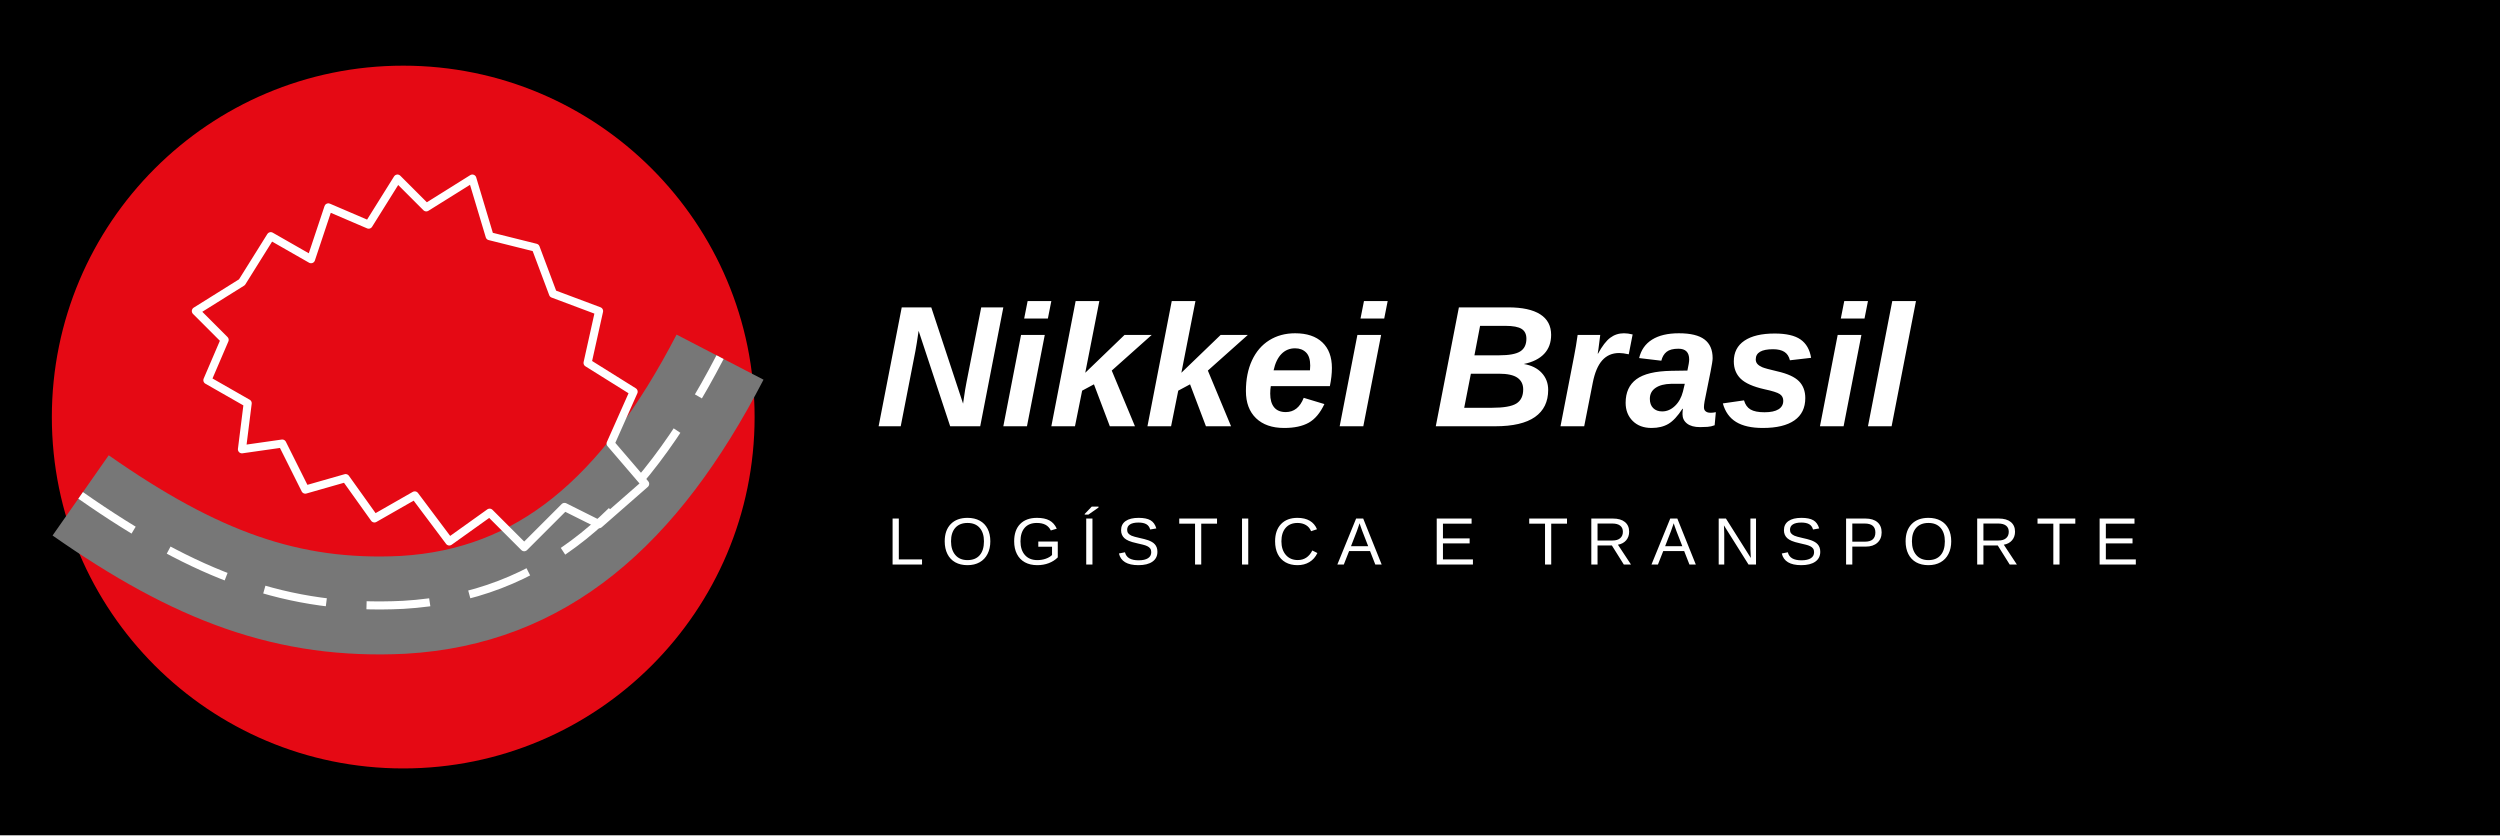
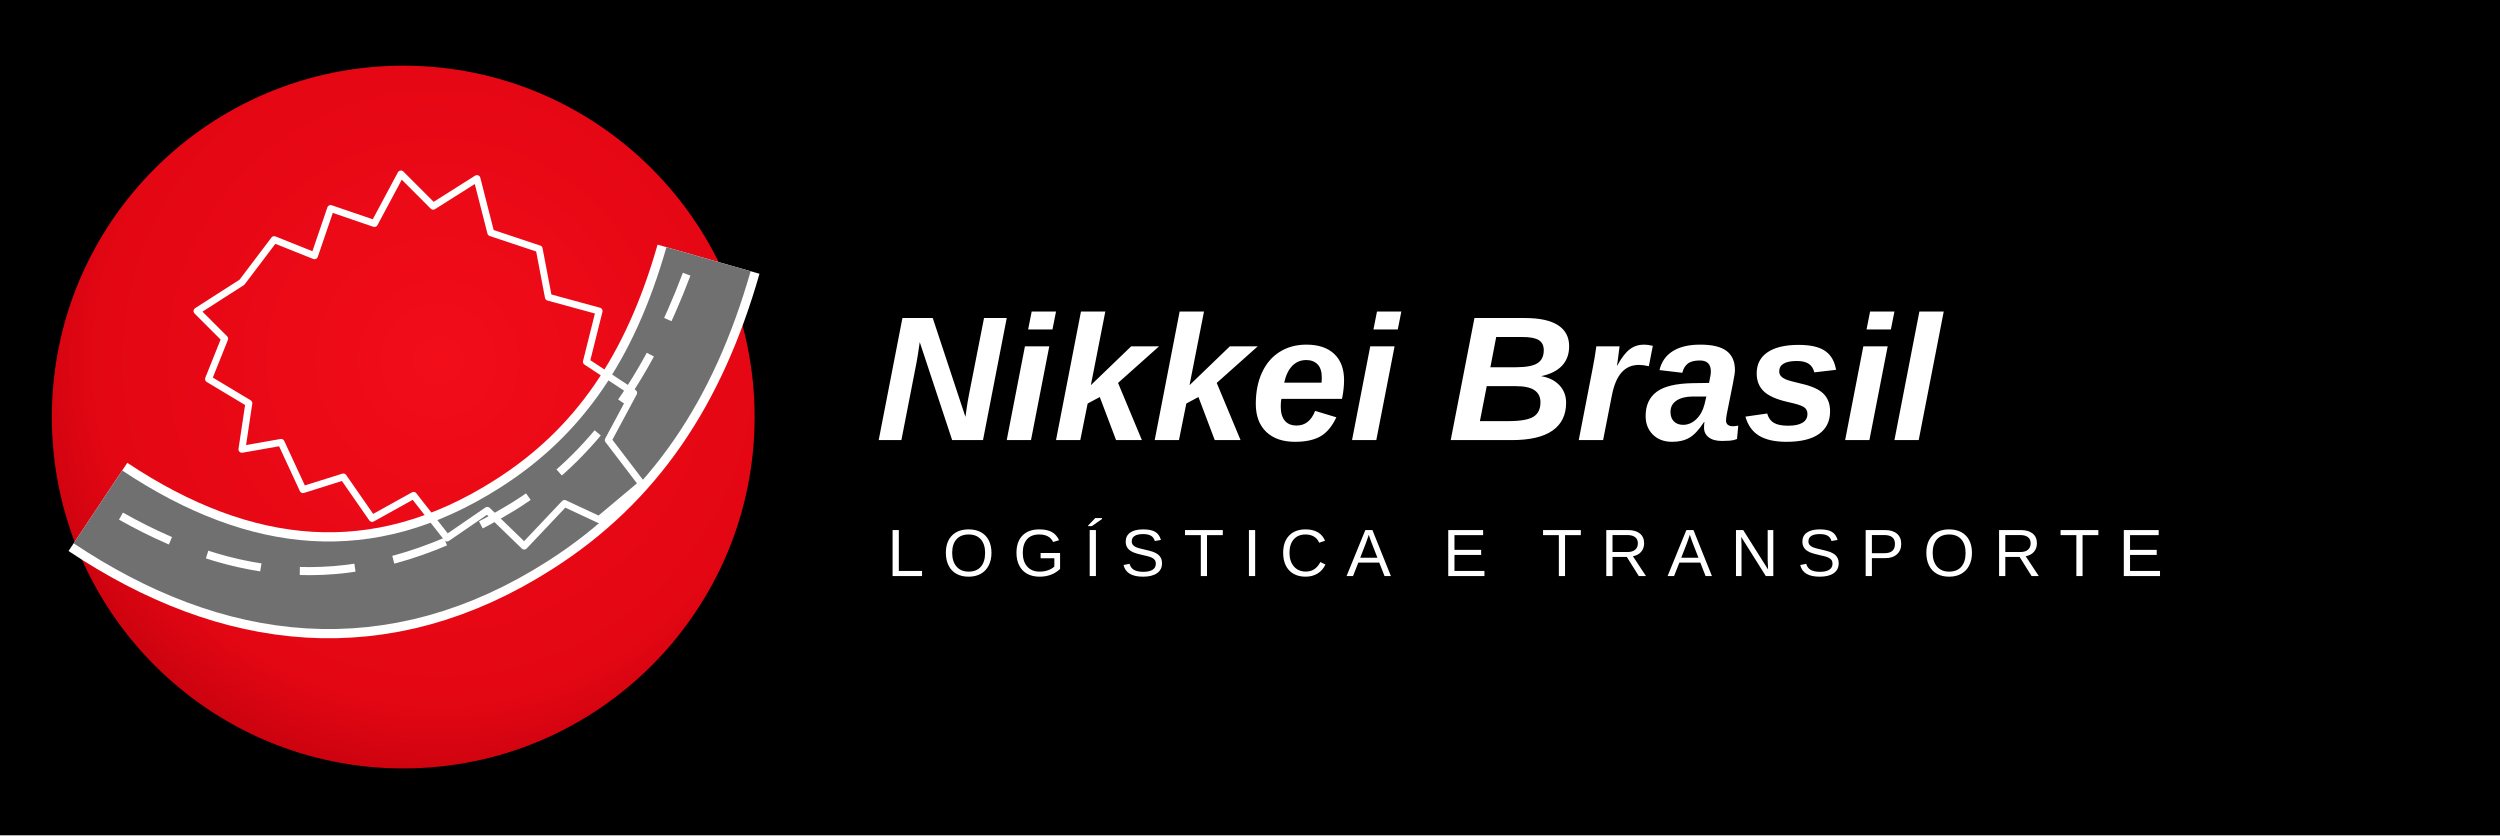
<svg xmlns="http://www.w3.org/2000/svg" viewBox="0 0 2170 725">
+   <defs>
+     <radialGradient id="red" cx="55%" cy="42%" r="68%">
+       <stop offset="0" stop-color="#f20d19" />
+       <stop offset=".72" stop-color="#e30613" />
+       <stop offset="1" stop-color="#b8000b" />
+     </radialGradient>
+   </defs>
  <rect width="2170" height="725" fill="#000" />
-   <circle cx="350" cy="362" r="305" fill="#e50914" />
-   <path d="M70 430 C170 500 250 530 350 525 C470 518 555 445 625 310" fill="none" stroke="#777" stroke-width="85" />
-   <path d="M70 430 C170 500 250 530 350 525 C470 518 555 445 625 310" fill="none" stroke="#fff" stroke-width="7" stroke-dasharray="55 35" />
-   <path d="M210 245 L235 205 L270 225 L285 180 L320 195 L345 155 L370 180 L410 155 L425 205 L465 215 L480 255 L520 270 L510 315 L550 340 L530 385 L560 420 L520 455 L490 440 L455 475 L425 445 L390 470 L360 430 L325 450 L300 415 L265 425 L245 385 L210 390 L215 350 L180 330 L195 295 L170 270 Z" fill="none" stroke="#fff" stroke-width="7" stroke-linejoin="round" />
-   <text x="760" y="370" font-family="Arial,sans-serif" font-size="150" font-style="italic" font-weight="800" fill="#fff">Nikkei Brasil</text>
-   <text x="770" y="490" font-family="Arial,sans-serif" font-size="58" letter-spacing="15" fill="#fff">LOGÍSTICA E TRANSPORTE</text>
+   <circle cx="350" cy="362" r="305" fill="url(#red)" />
+   <path d="M85 440 C205 520 330 535 455 455 C535 404 585 330 615 225" fill="none" stroke="#fff" stroke-width="92" />
+   <path d="M85 440 C205 520 330 535 455 455 C535 404 585 330 615 225" fill="none" stroke="#707070" stroke-width="76" />
+   <path d="M105 448 C215 510 320 516 445 440 C515 397 563 326 596 238" fill="none" stroke="#fff" stroke-width="7" stroke-dasharray="48 34" />
+   <path d="M210 245 L238 208 L273 222 L287 181 L325 194 L348 151 L376 179 L414 155 L426 202 L468 216 L476 258 L520 270 L509 314 L550 341 L528 382 L557 420 L520 451 L490 437 L455 474 L423 443 L388 467 L359 430 L323 450 L298 414 L263 425 L244 384 L210 390 L216 350 L181 329 L195 294 L171 270 Z" fill="none" stroke="#fff" stroke-width="6" stroke-linejoin="round" />
+   <text x="760" y="382" font-family="Arial,sans-serif" font-size="154" font-style="italic" font-weight="800" fill="#fff">Nikkei Brasil</text>
+   <text x="770" y="500" font-family="Arial,sans-serif" font-size="58" letter-spacing="16" fill="#fff">LOGÍSTICA E TRANSPORTE</text>
</svg>
